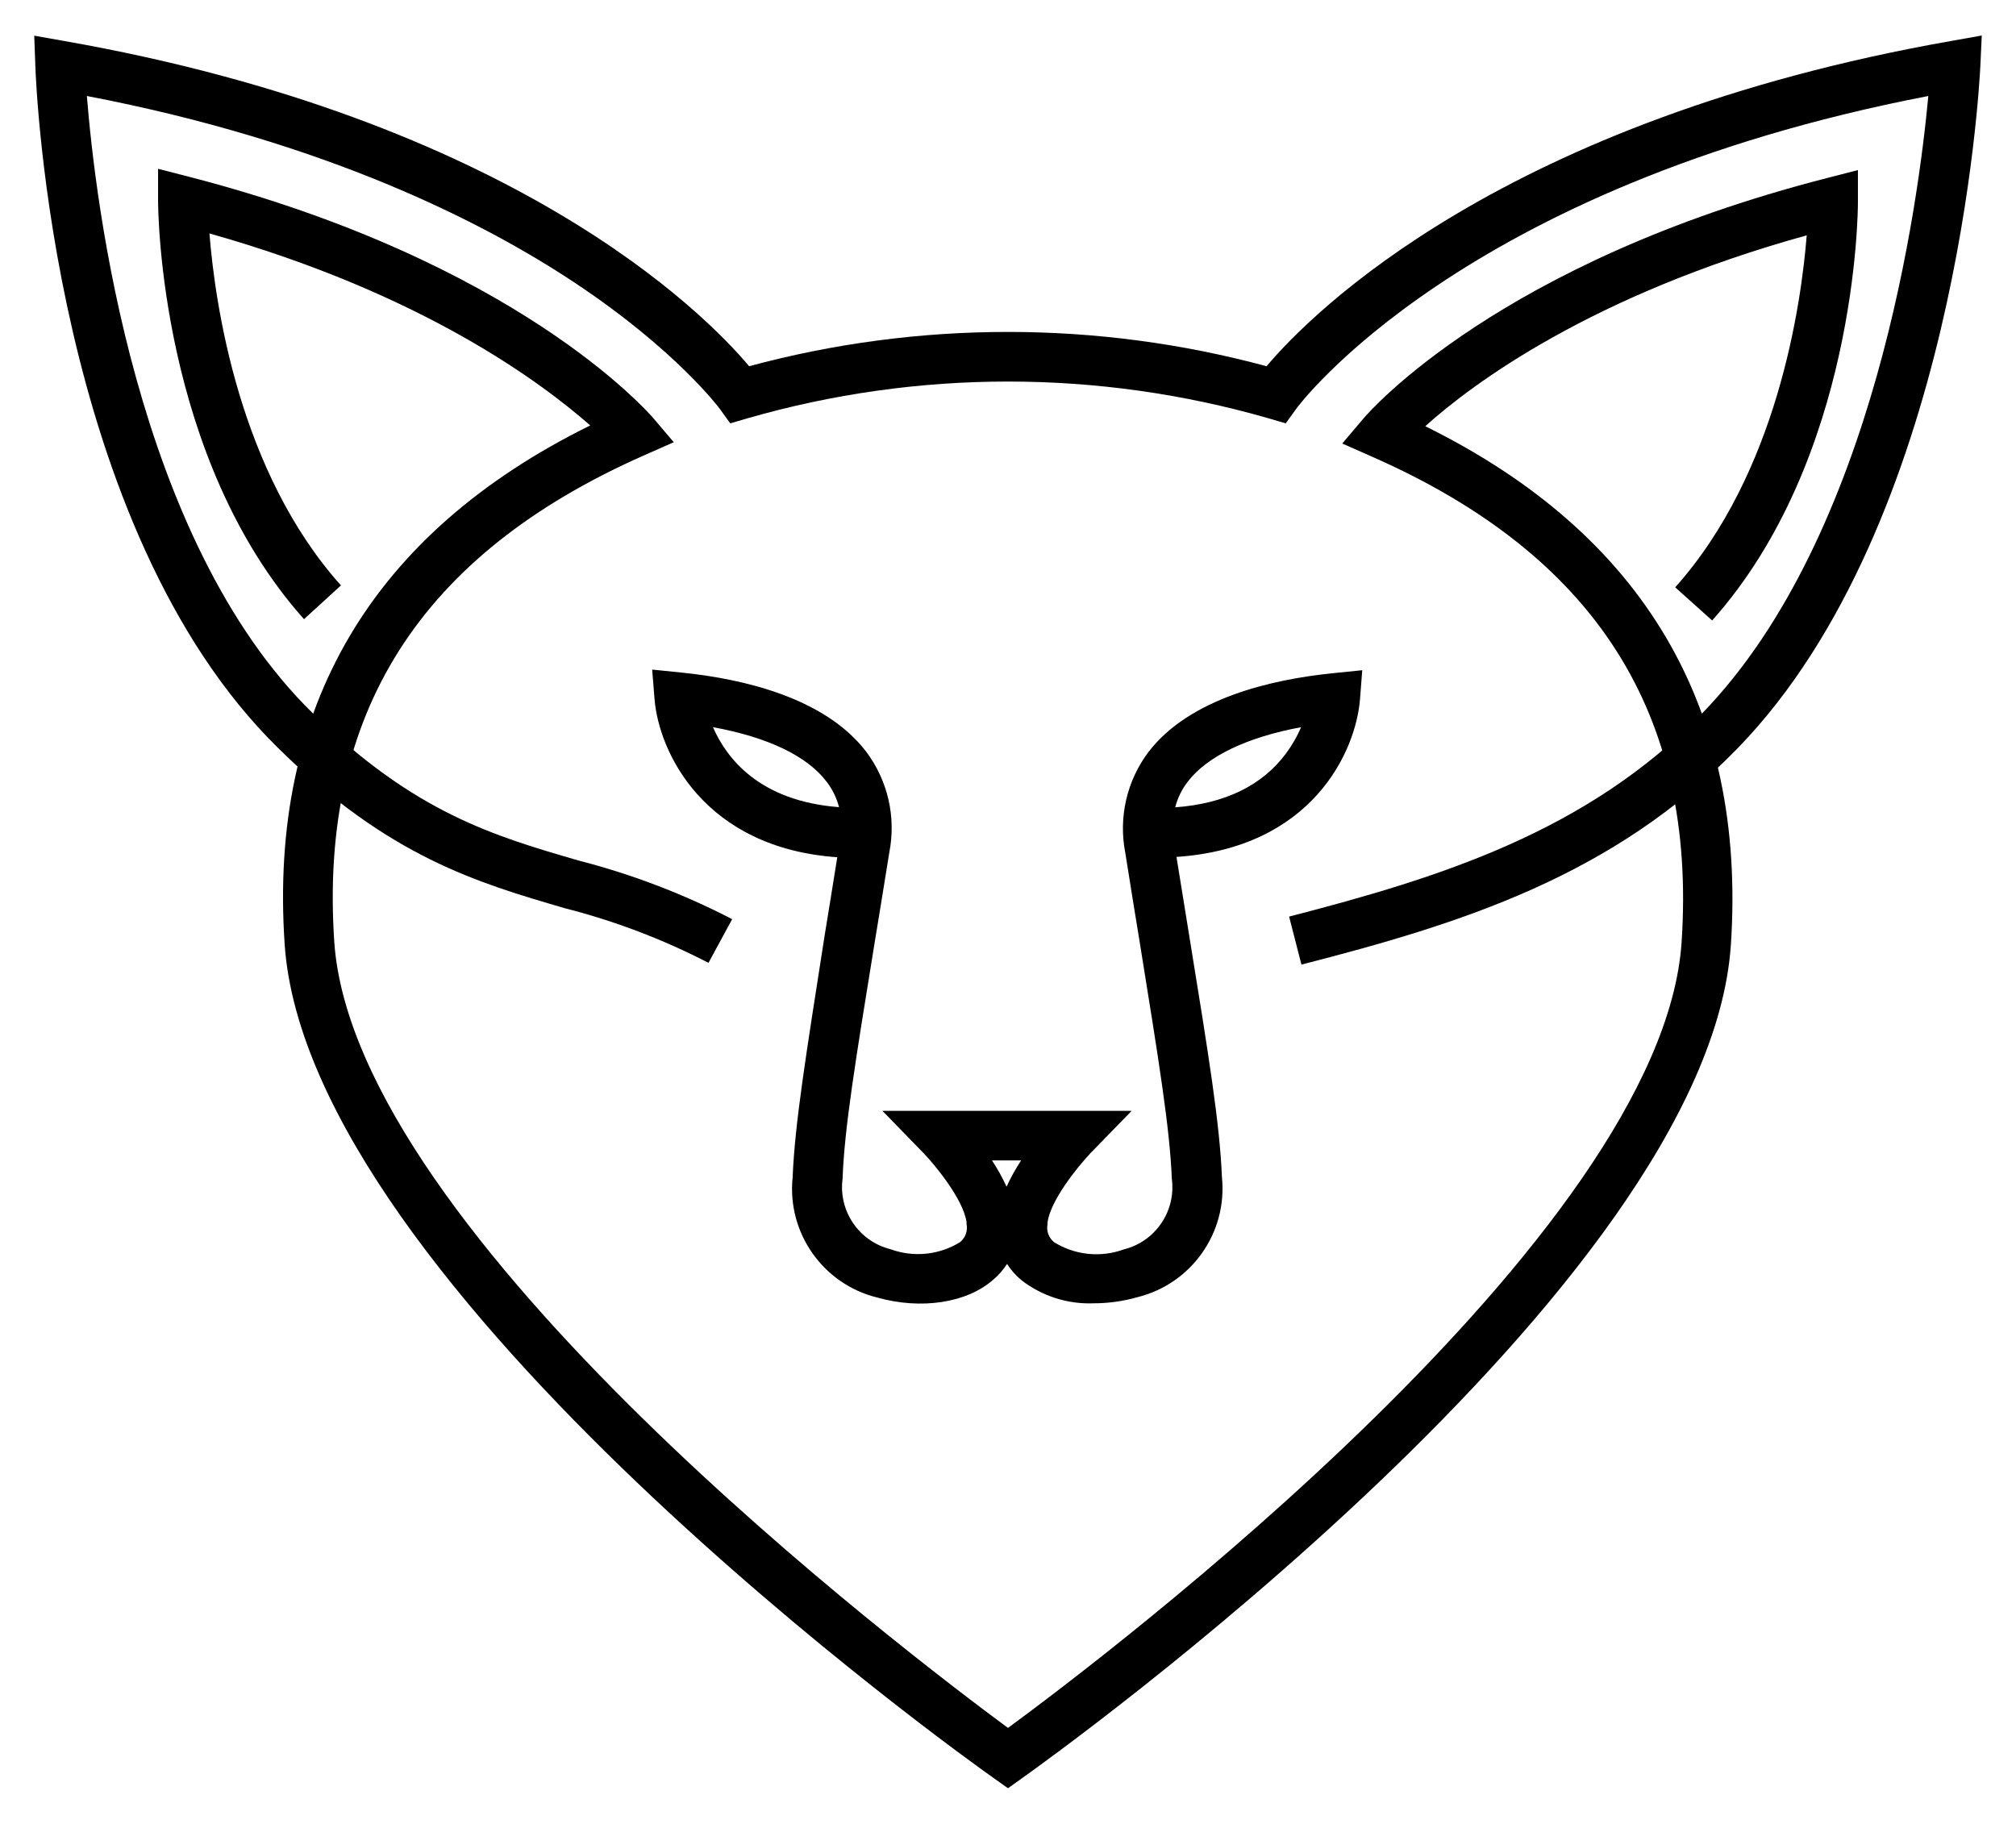
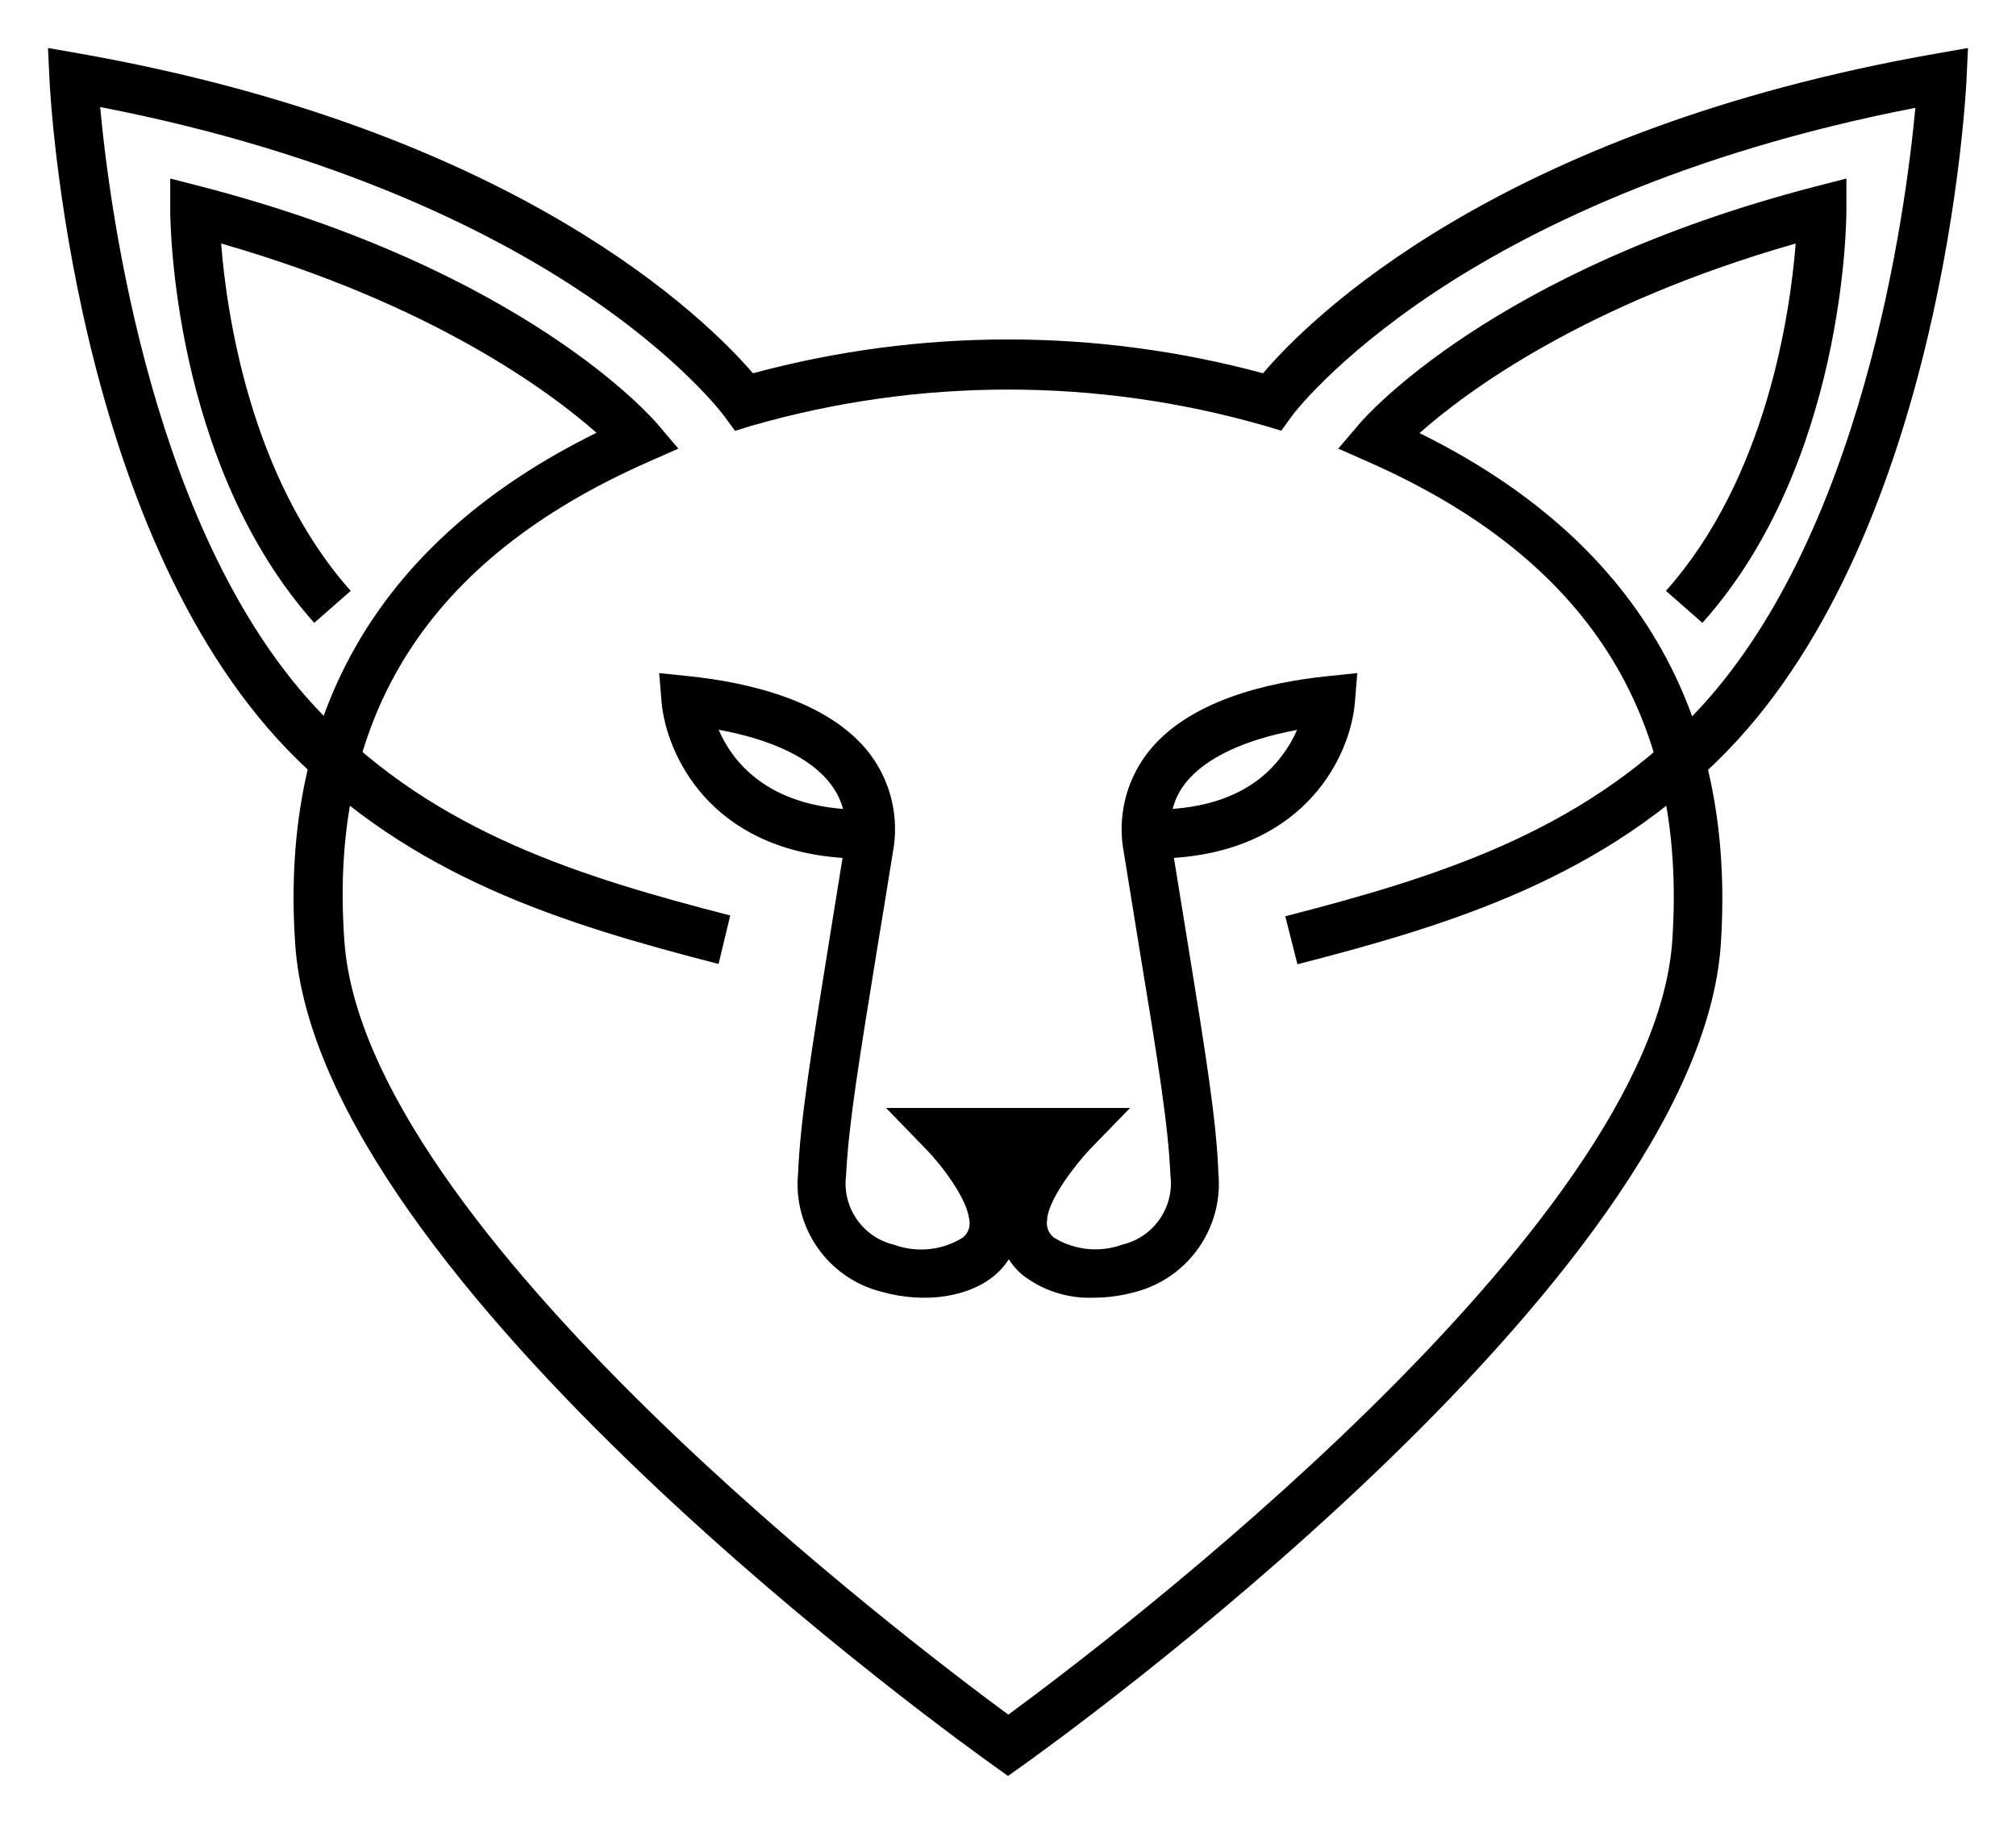
<svg xmlns="http://www.w3.org/2000/svg" viewBox="0 0 126 114">
-   <path d="M63,111.77l-.9-.64C60.34,109.9,19.22,80.5,17.79,59c-1-14.78,5.44-25.67,19.1-32.41-3-2.63-10.41-8.22-23.8-12,.35,4.4,1.84,14.88,8.22,22L19,38.7C10,28.61,9.88,13.2,9.88,12.55v-2l1.94.5c20.47,5.29,28.6,14.65,28.94,15l1.35,1.59-1.9.84C26.26,34.66,19.94,44.58,20.89,58.84,22.11,77.18,56.91,103.5,63,108c6.07-4.46,40.88-30.78,42.1-49.11.95-14.26-5.37-24.18-19.31-30.33l-1.9-.84,1.35-1.59c.34-.4,8.47-9.75,28.94-15l1.94-.5v2c0,.65-.1,16.05-9.11,26.15l-2.31-2.07c6.38-7.14,7.87-17.63,8.22-22C99.5,18.42,92,24,89.08,26.64c13.66,6.74,20.08,17.63,19.1,32.41-1.43,21.45-42.55,50.85-44.3,52.09Z" />
-   <path d="M81.34,60.29l-.77-3C90,54.85,99.16,52,106.39,44.58,117.21,33.43,119.92,12.47,120.52,6,91.26,11.64,81.09,25.43,81,25.57l-.64.89-1.06-.31a58.86,58.86,0,0,0-32.6,0l-1.06.31L45,25.57s-2.7-3.67-9.11-7.92C30.19,13.87,20.36,8.86,5.43,6c.52,6.5,3,27.71,14.12,38.58,6.35,6.22,11.33,7.67,16.59,9.2a45.55,45.55,0,0,1,9.62,3.67l-1.48,2.73a42.43,42.43,0,0,0-9-3.42c-5.4-1.58-11-3.2-17.89-10C3.35,33,2.25,5.31,2.21,4.14L2.14,2.23,4,2.56C32,7.48,44,19.52,46.82,22.89a62.06,62.06,0,0,1,32.34,0C82,19.52,94,7.48,121.95,2.56l1.91-.34-.09,1.94c-.06,1.16-1.5,28.51-15.14,42.58C100.83,54.78,91.27,57.74,81.34,60.29Z" />
-   <path d="M68.36,81.46A6.93,6.93,0,0,1,63.82,80a4.45,4.45,0,0,1-.88-1,4.43,4.43,0,0,1-.88,1c-1.65,1.44-4.49,1.87-7.23,1.1a7,7,0,0,1-5.29-7.52c.14-3.37.82-7.54,2-15.11.24-1.49.51-3.11.79-4.89C44,53,41.18,47,40.91,43.71l-.15-1.86,1.86.19c3.83.39,8.92,1.57,11.5,4.92a7.94,7.94,0,0,1,1.46,6.33c-.34,2.09-.64,4-.92,5.66-1.21,7.45-1.88,11.55-2,14.73a4,4,0,0,0,3,4.4A5,5,0,0,0,60,77.64a1.16,1.16,0,0,0,.41-1.13l0-.12c-.21-1.48-2.07-3.68-2.7-4.33l-2.56-2.63H70.73l-2.56,2.63c-.94,1-2.51,3-2.7,4.34l0,.12a1.16,1.16,0,0,0,.41,1.12,5,5,0,0,0,4.36.45,4,4,0,0,0,3-4.4c-.13-3.19-.8-7.3-2-14.75-.28-1.69-.58-3.57-.91-5.64A7.94,7.94,0,0,1,71.78,47c2.57-3.35,7.67-4.53,11.5-4.92l1.86-.19L85,43.71c-.27,3.29-3,9.28-11.47,9.85.29,1.77.55,3.39.79,4.88,1.23,7.58,1.91,11.75,2.05,15.12a7,7,0,0,1-5.29,7.52A10,10,0,0,1,68.36,81.46ZM62,72.53a12.22,12.22,0,0,1,.91,1.64,12.26,12.26,0,0,1,.91-1.64ZM81.32,45.45c-3.38.63-5.86,1.81-7.08,3.4a4.45,4.45,0,0,0-.79,1.61c3.11-.23,5.43-1.36,6.92-3.36A8.09,8.09,0,0,0,81.32,45.45Zm-36.76,0c.84,1.93,2.89,4.62,7.88,5a4.45,4.45,0,0,0-.79-1.61C50.43,47.25,48,46.08,44.56,45.45Z" />
+   <path d="M60.56,76.12c-.19-1.3-1.73-3.32-2.67-4.28l-2.51-2.59H70.63l-2.52,2.59c-.93,1-2.48,3-2.66,4.28v.1a1.15,1.15,0,0,0,.4,1.12,4.93,4.93,0,0,0,4.3.45,3.94,3.94,0,0,0,3-4.34c-.13-3.14-.79-7.19-2-14.54-.27-1.67-.57-3.52-.9-5.57a7.82,7.82,0,0,1,1.44-6.24C74.2,43.8,79.23,42.64,83,42.26l1.83-.19-.15,1.84c-.27,3.25-3,9.15-11.31,9.71.28,1.75.54,3.35.78,4.81,1.21,7.46,1.88,11.58,2,14.9A7,7,0,0,1,71,80.74a9.85,9.85,0,0,1-2.66.37,6.83,6.83,0,0,1-4.47-1.45,4.37,4.37,0,0,1-.82-.95,4.39,4.39,0,0,1-.82.95c-1.63,1.42-4.43,1.84-7.13,1.08a6.94,6.94,0,0,1-5.22-7.41c.14-3.32.8-7.43,2-14.87.24-1.47.5-3.08.78-4.84-8.31-.56-11-6.47-11.31-9.71l-.15-1.84,1.83.19c3.77.39,8.8,1.55,11.33,4.85a7.82,7.82,0,0,1,1.43,6.24c-.33,2.06-.63,3.92-.91,5.6-1.19,7.33-1.85,11.37-2,14.51a3.94,3.94,0,0,0,3,4.34,4.93,4.93,0,0,0,4.3-.45,1.14,1.14,0,0,0,.4-1.12ZM81.07,45.62c-3.34.62-5.78,1.78-7,3.35a4.37,4.37,0,0,0-.78,1.59c3.06-.23,5.35-1.34,6.82-3.31A8,8,0,0,0,81.07,45.62Zm-36.15,0c.82,1.9,2.85,4.55,7.77,4.94A4.38,4.38,0,0,0,51.91,49C50.7,47.39,48.26,46.23,44.92,45.61Z" />
+   <path d="M63,111l-.88-.63C60.39,109.14,19.86,80.17,18.45,59c-1-14.57,5.36-25.31,18.83-31.95C34.37,24.48,27,19,13.82,15.22c.34,4.33,1.82,14.67,8.1,21.71l-2.28,2c-8.88-9.95-9-25.13-9-25.77v-2l1.91.49c20.18,5.22,28.19,14.44,28.52,14.83l1.33,1.56-1.88.83c-13.75,6.06-20,15.84-19,29.89,1.2,18.07,35.51,44,41.5,48.41,6-4.4,40.3-30.34,41.5-48.41.94-14.06-5.29-23.84-19-29.89l-1.88-.83,1.33-1.56c.33-.39,8.34-9.61,28.52-14.83l1.91-.49v2c0,.64-.1,15.83-9,25.77l-2.28-2c6.3-7.06,7.77-17.38,8.11-21.71C99,19,91.64,24.48,88.72,27.07c13.46,6.64,19.8,17.38,18.83,31.95-1.41,21.15-41.94,50.12-43.66,51.35Z" />
+   <path d="M44.91,60.25C35.12,57.73,25.7,54.81,18,46.89,4.57,33,3.14,6.06,3.09,4.92L3,3l1.88.33c27.58,4.85,39.35,16.72,42.18,20a61.17,61.17,0,0,1,31.88,0c2.82-3.32,14.6-15.19,42.18-20L123,3l-.09,1.91c-.05,1.14-1.48,28.1-14.93,42-7.68,7.92-17.1,10.84-26.89,13.36l-.76-3c9.35-2.41,18.33-5.18,25.46-12.53,10.65-11,13.33-31.65,13.92-38-14.7,2.85-24.38,7.78-30,11.5-6.32,4.19-9,7.78-9,7.81l-.63.87-1-.3a58,58,0,0,0-32.14,0l-1,.31L45.26,26s-2.66-3.62-9-7.81c-5.6-3.72-15.29-8.65-30-11.5.59,6.4,3.27,27.07,13.92,38,7.13,7.35,16.11,10.12,25.46,12.53Z" />
</svg>
